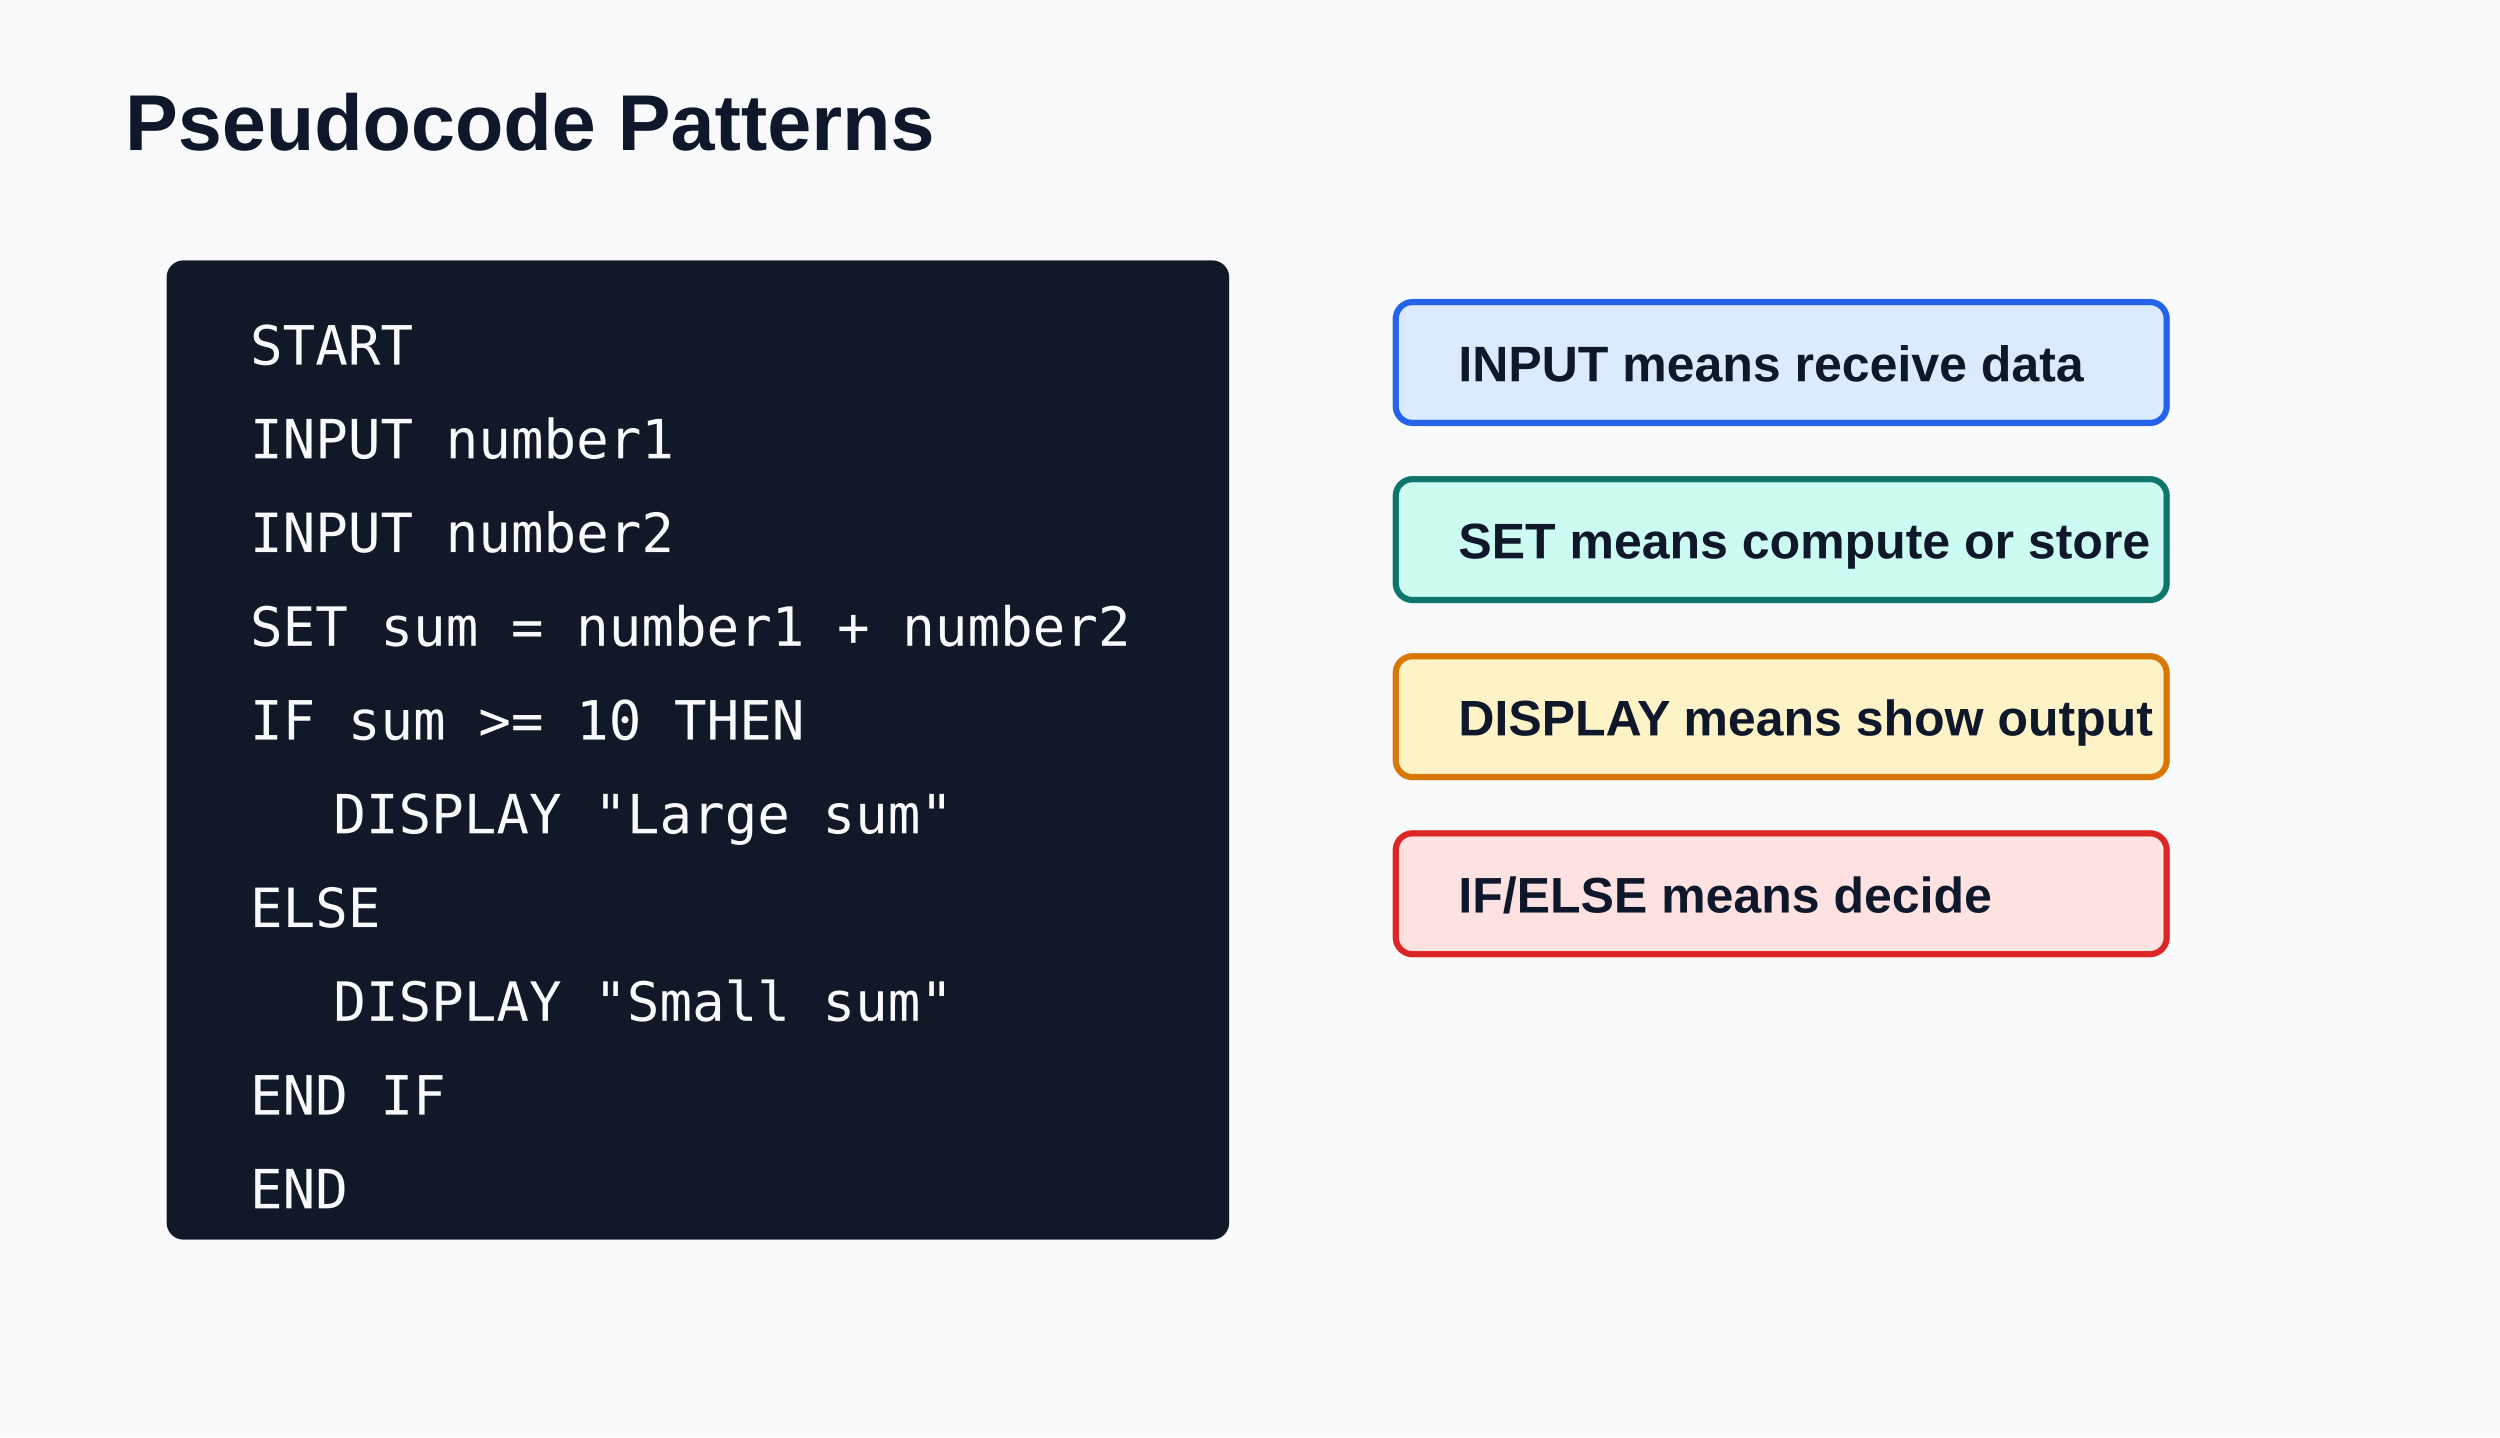
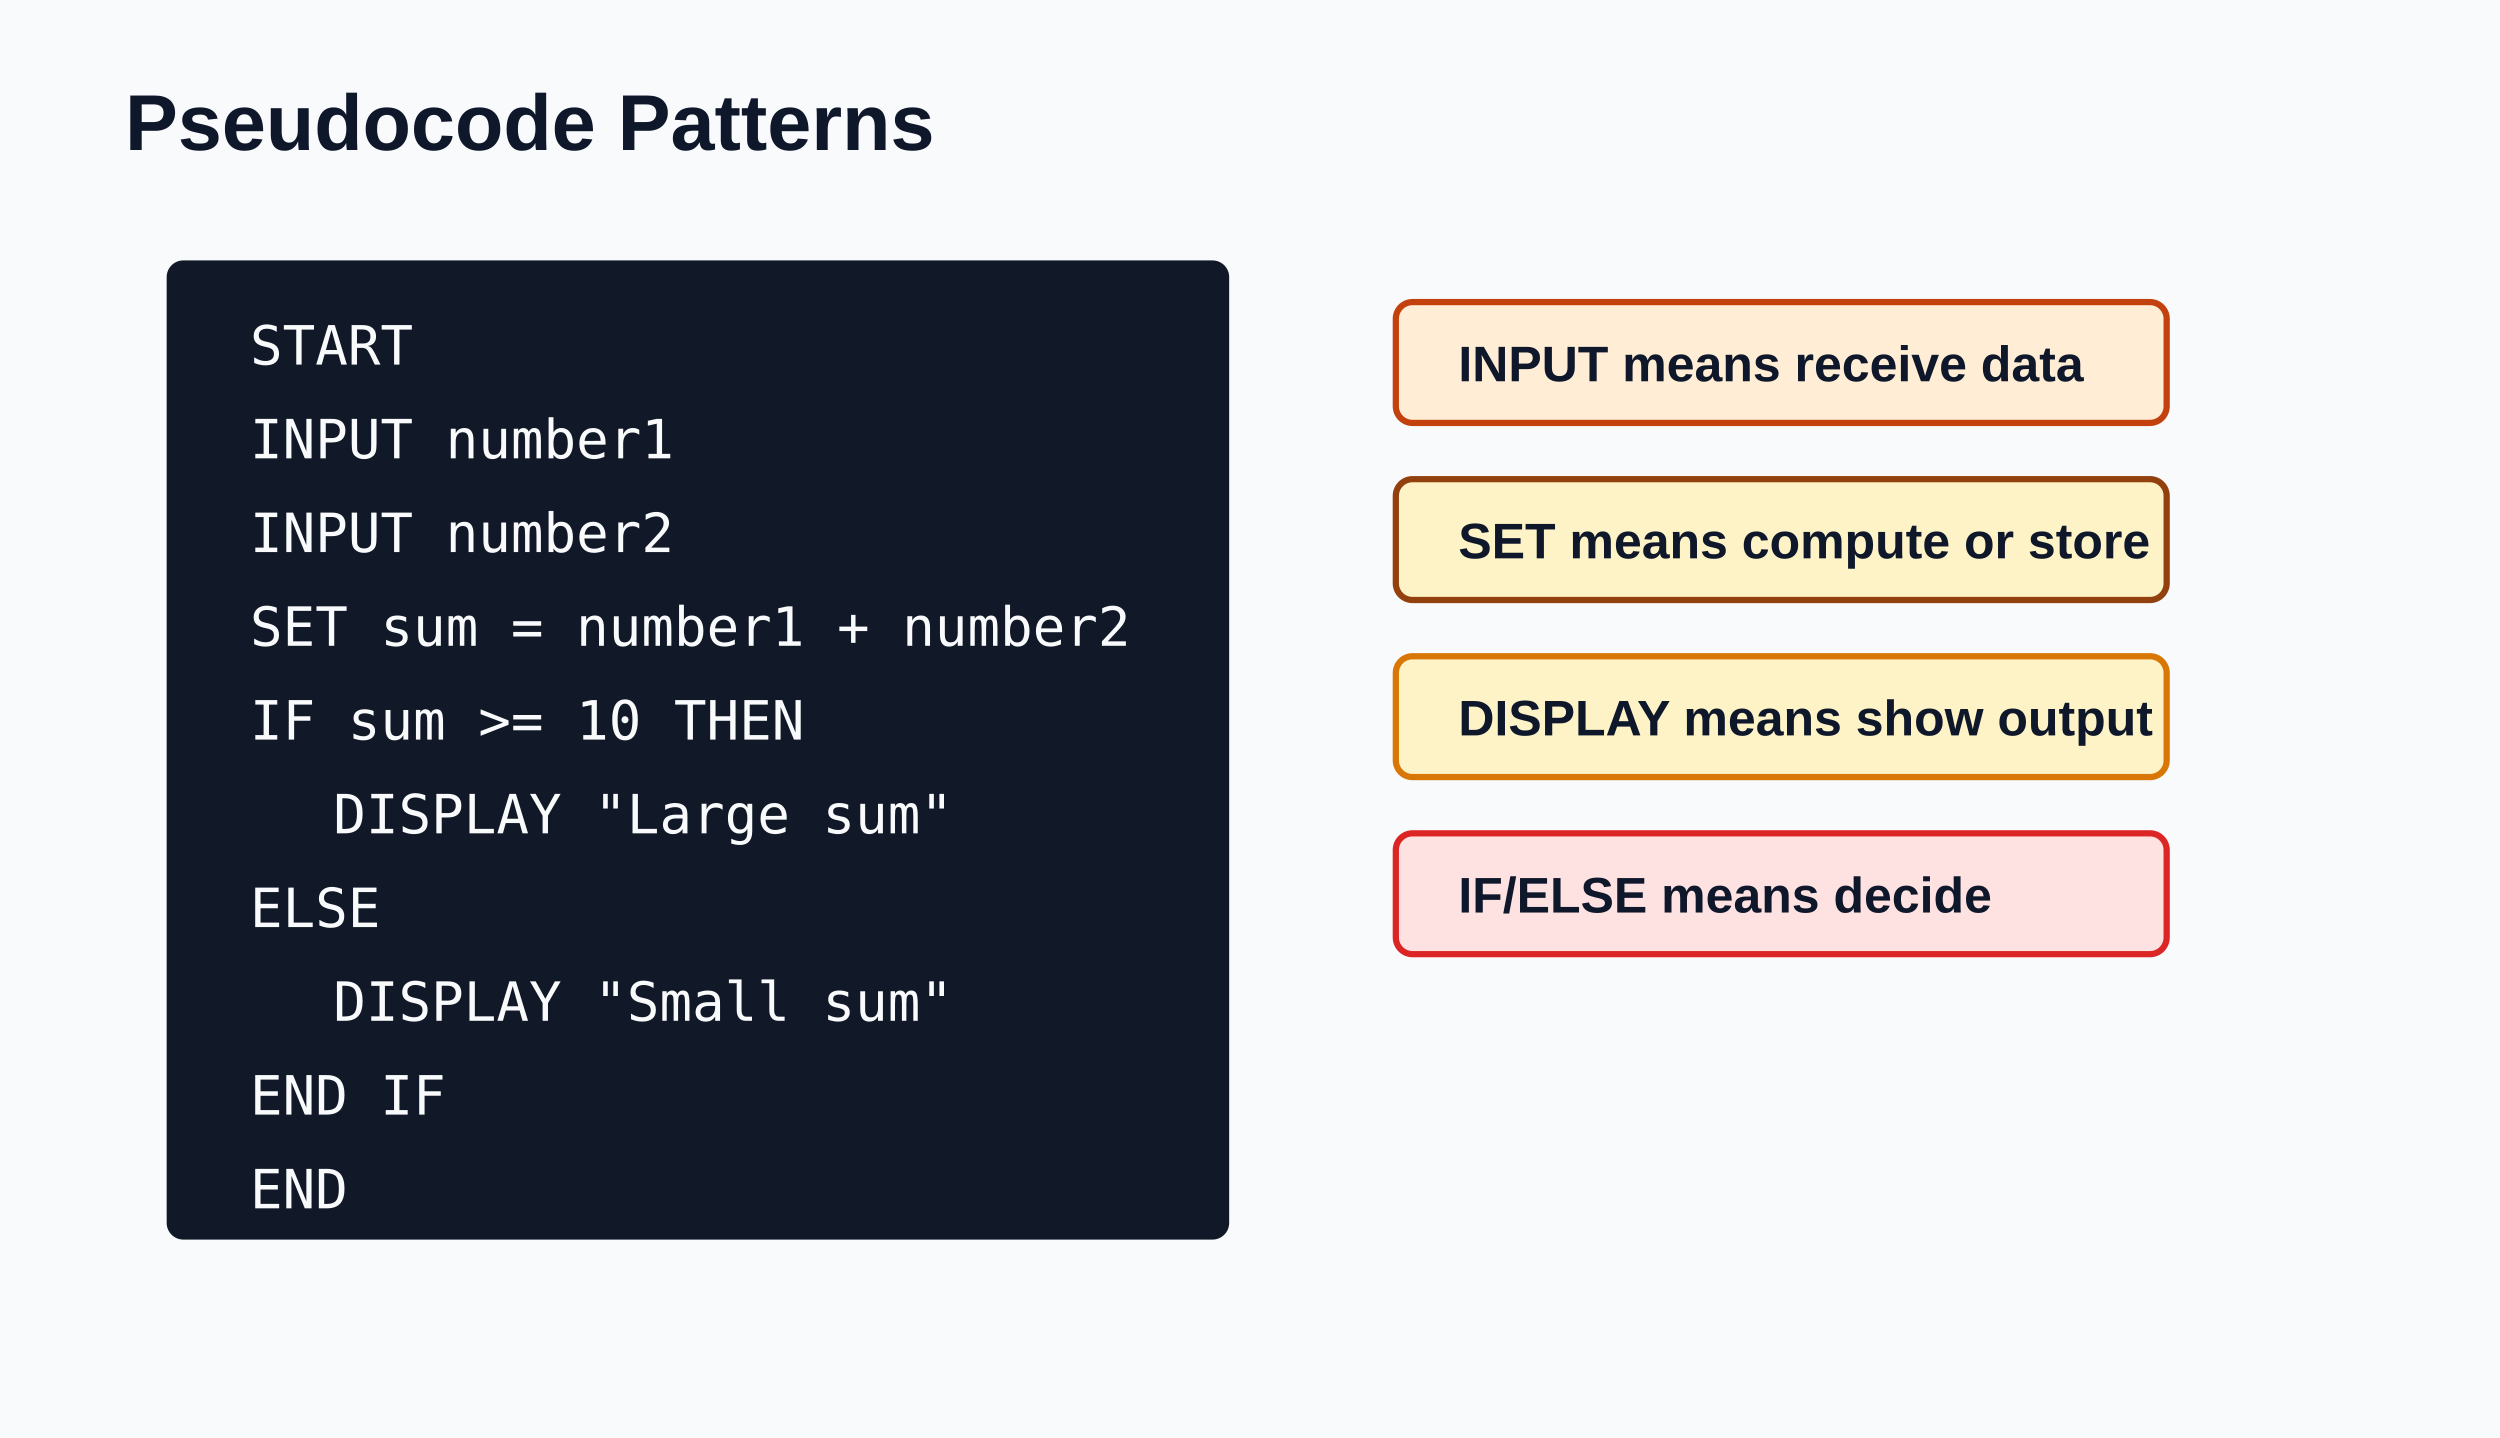
<svg xmlns="http://www.w3.org/2000/svg" width="1200" height="690" viewBox="0 0 1200 690" role="img" aria-labelledby="title desc">
  <rect width="1200" height="690" fill="#f8fafc" />
  <text x="60" y="72" fill="#0f172a" font-family="Arial, sans-serif" font-size="38" font-weight="700">Pseudocode Patterns</text>
  <rect x="80" y="125" width="510" height="470" rx="8" fill="#111827" />
  <text x="120" y="175" fill="#f8fafc" font-family="Consolas, monospace" font-size="26">START</text>
  <text x="120" y="220" fill="#f8fafc" font-family="Consolas, monospace" font-size="26">INPUT number1</text>
  <text x="120" y="265" fill="#f8fafc" font-family="Consolas, monospace" font-size="26">INPUT number2</text>
  <text x="120" y="310" fill="#f8fafc" font-family="Consolas, monospace" font-size="26">SET sum = number1 + number2</text>
  <text x="120" y="355" fill="#f8fafc" font-family="Consolas, monospace" font-size="26">IF sum &gt;= 10 THEN</text>
  <text x="160" y="400" fill="#f8fafc" font-family="Consolas, monospace" font-size="26">DISPLAY "Large sum"</text>
  <text x="120" y="445" fill="#f8fafc" font-family="Consolas, monospace" font-size="26">ELSE</text>
  <text x="160" y="490" fill="#f8fafc" font-family="Consolas, monospace" font-size="26">DISPLAY "Small sum"</text>
  <text x="120" y="535" fill="#f8fafc" font-family="Consolas, monospace" font-size="26">END IF</text>
  <text x="120" y="580" fill="#f8fafc" font-family="Consolas, monospace" font-size="26">END</text>
  <g font-family="Arial, sans-serif">
-     <rect x="670" y="145" width="370" height="58" rx="8" fill="#dbeafe" stroke="#2563eb" stroke-width="3" />
+     <rect x="670" y="145" width="370" height="58" rx="8" fill="#ffedd5" stroke="#c2410c" stroke-width="3" />
    <text x="700" y="183" fill="#0f172a" font-size="24" font-weight="700">INPUT means receive data</text>
-     <rect x="670" y="230" width="370" height="58" rx="8" fill="#ccfbf1" stroke="#0f766e" stroke-width="3" />
+     <rect x="670" y="230" width="370" height="58" rx="8" fill="#fef3c7" stroke="#92400e" stroke-width="3" />
    <text x="700" y="268" fill="#0f172a" font-size="24" font-weight="700">SET means compute or store</text>
    <rect x="670" y="315" width="370" height="58" rx="8" fill="#fef3c7" stroke="#d97706" stroke-width="3" />
    <text x="700" y="353" fill="#0f172a" font-size="24" font-weight="700">DISPLAY means show output</text>
    <rect x="670" y="400" width="370" height="58" rx="8" fill="#fee2e2" stroke="#dc2626" stroke-width="3" />
    <text x="700" y="438" fill="#0f172a" font-size="24" font-weight="700">IF/ELSE means decide</text>
  </g>
</svg>
